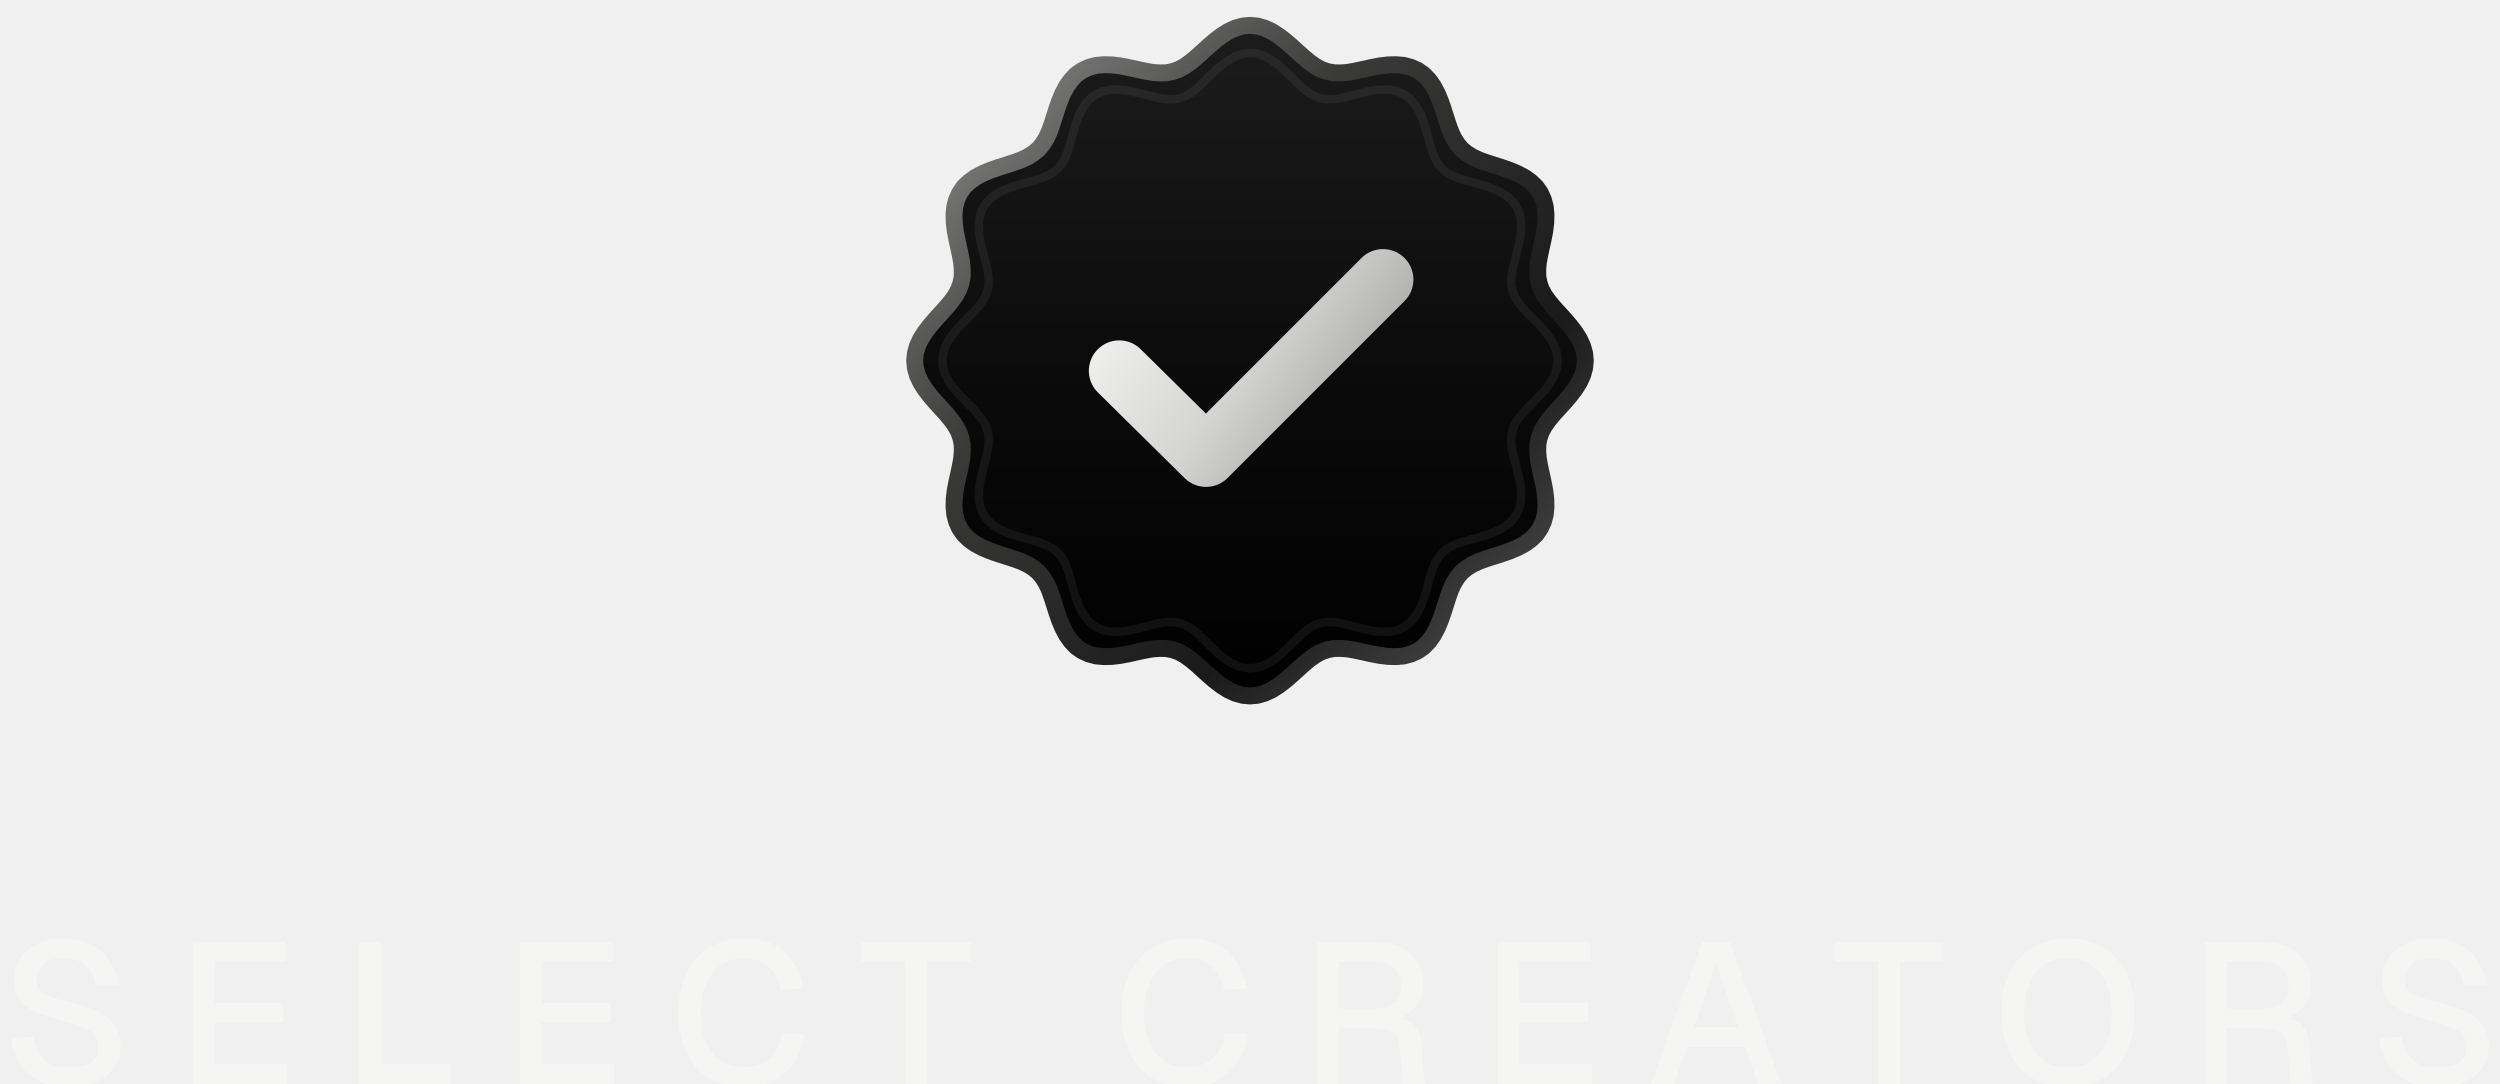
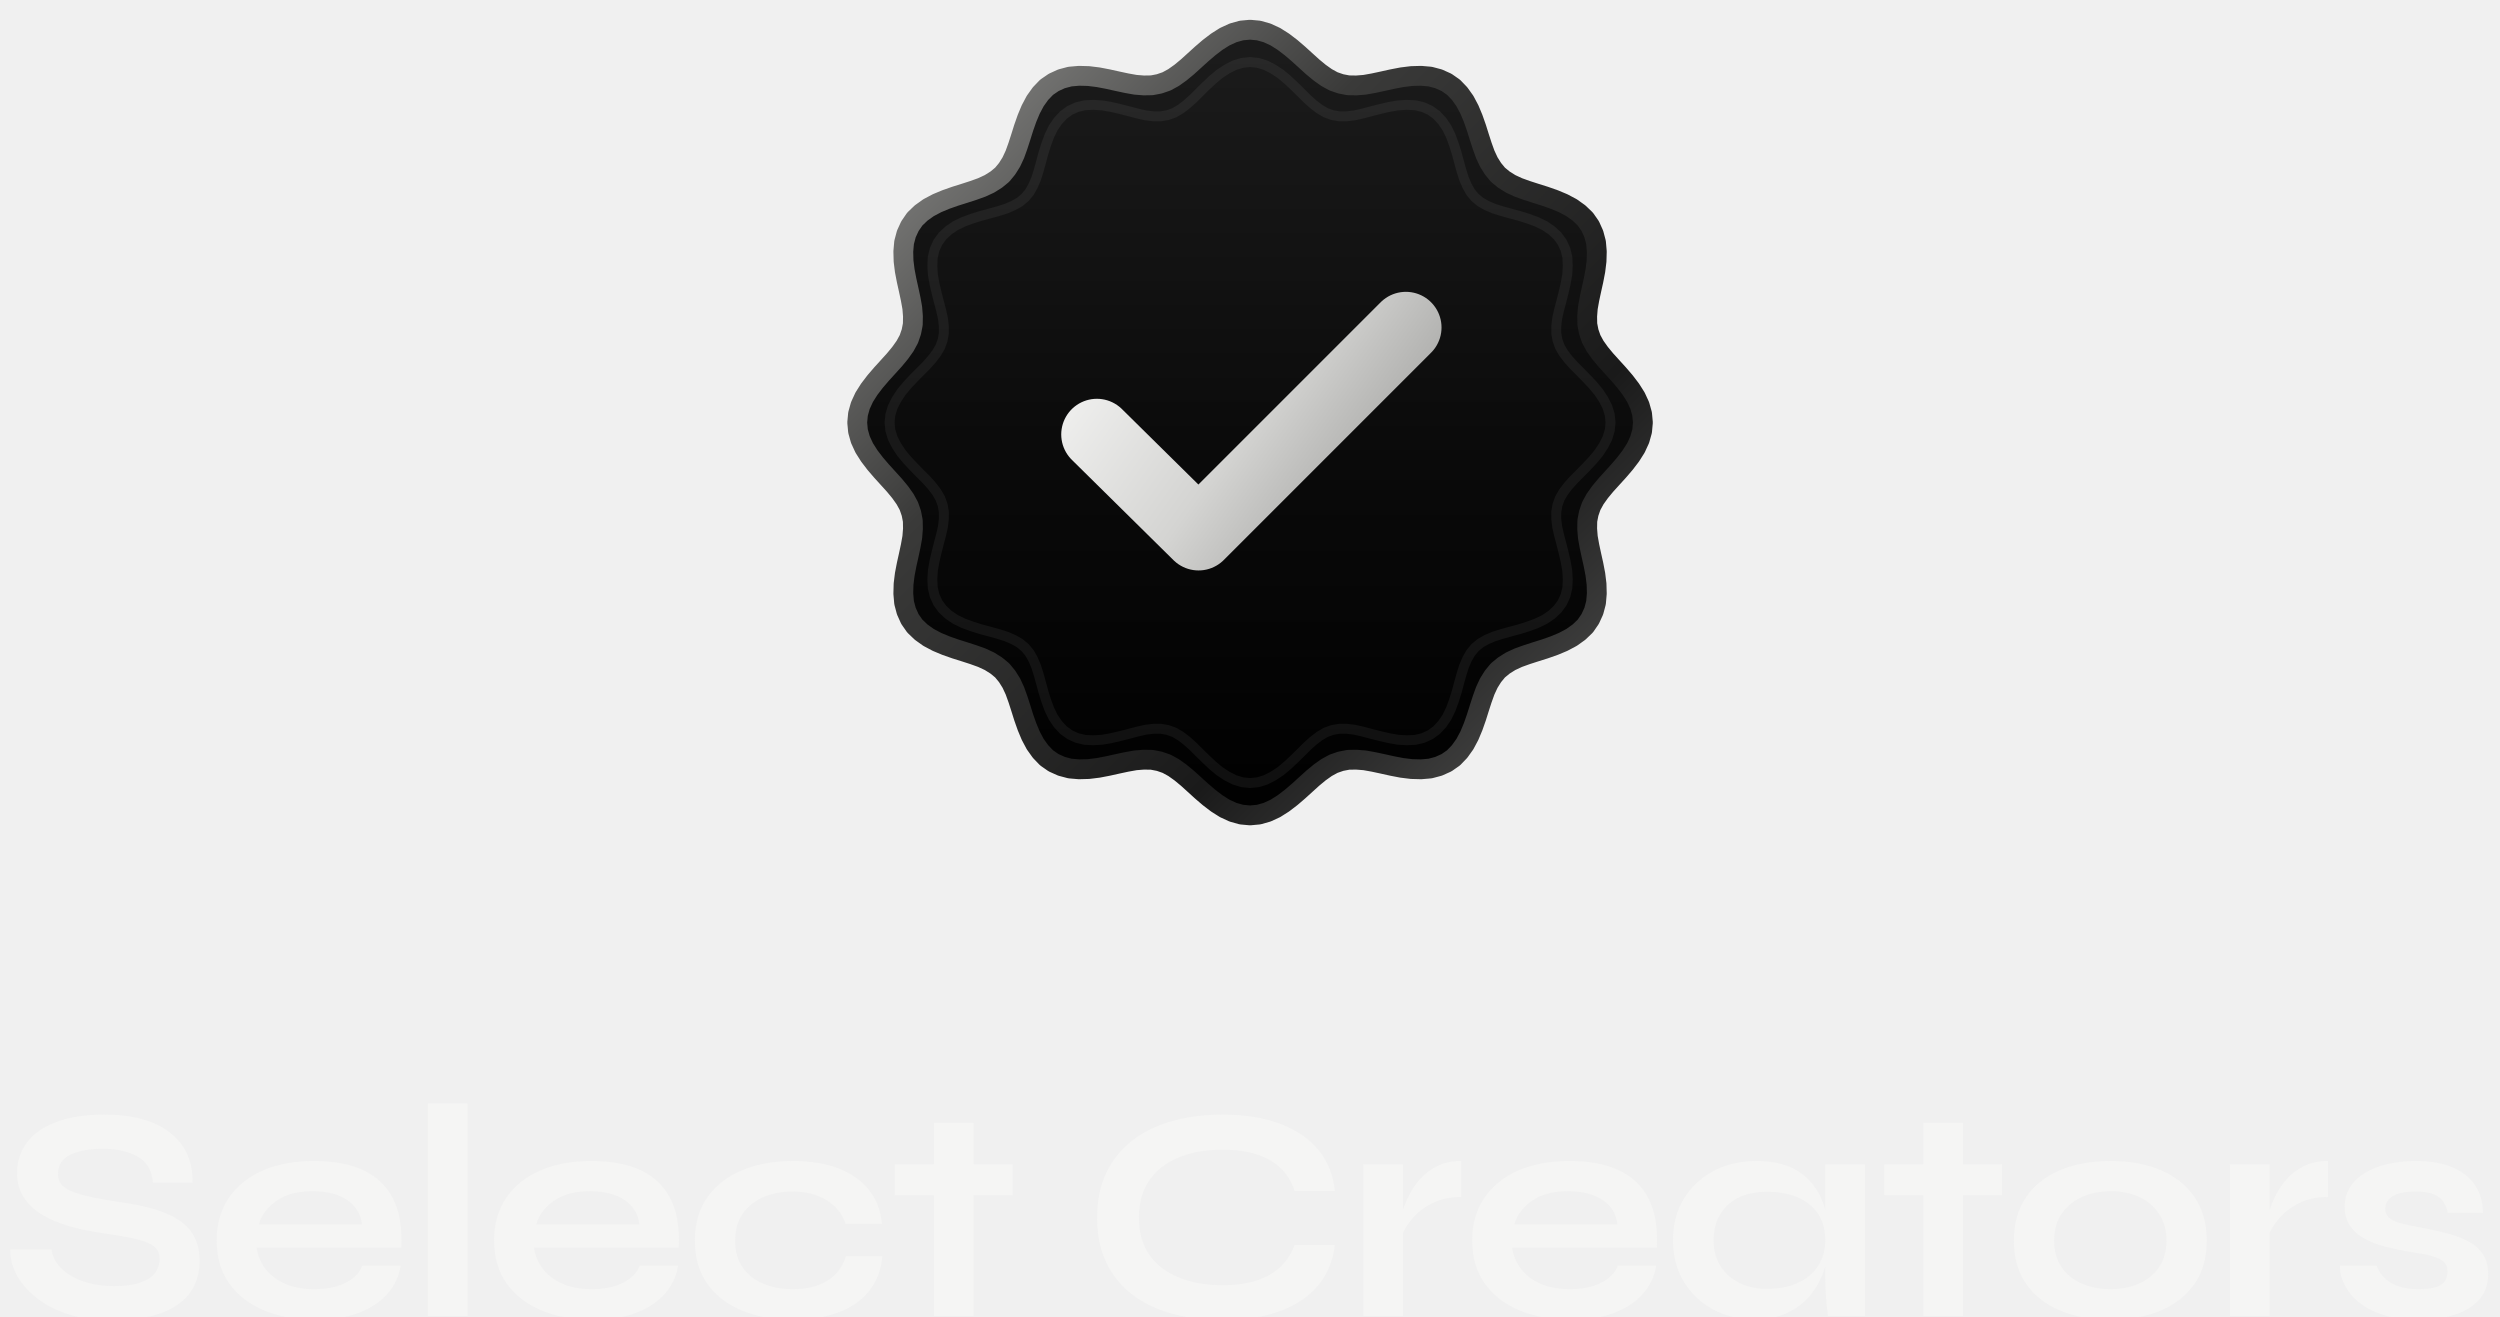
- <svg xmlns="http://www.w3.org/2000/svg" viewBox="0 0 249.54 108.20" role="img" aria-label="Select Creators">
+ <svg xmlns="http://www.w3.org/2000/svg" viewBox="0 0 212.99 112.12" role="img" aria-label="Select Creators">
  <defs>
    <linearGradient id="sc-plate" x1="0" y1="0" x2="0" y2="1">
      <stop offset="0" stop-color="#1c1c1c" />
      <stop offset=".55" stop-color="#0a0a0a" />
      <stop offset="1" stop-color="#000" />
    </linearGradient>
    <linearGradient id="sc-edge" x1="0" y1="0" x2="1" y2="1">
      <stop offset="0" stop-color="#9a9a98" />
      <stop offset=".35" stop-color="#3a3a39" />
      <stop offset=".7" stop-color="#1a1a1a" />
      <stop offset="1" stop-color="#5c5c5b" />
    </linearGradient>
    <linearGradient id="sc-ti" gradientUnits="userSpaceOnUse" x1="18" y1="22" x2="46" y2="42">
      <stop offset="0" stop-color="#fafaf9" />
      <stop offset=".5" stop-color="#d4d4d2" />
      <stop offset="1" stop-color="#8e8e8c" />
    </linearGradient>
  </defs>
-   <g transform="translate(88.77 0) scale(1.125)">
+   <g transform="translate(70.50 0) scale(1.125)">
    <path d="M32.00 2.25 L32.65 2.31 L33.29 2.49 L33.92 2.78 L34.52 3.16 L35.11 3.61 L35.67 4.09 L36.22 4.59 L36.75 5.07 L37.27 5.50 L37.79 5.87 L38.32 6.16 L38.87 6.35 L39.44 6.46 L40.05 6.47 L40.68 6.42 L41.35 6.30 L42.05 6.15 L42.77 5.99 L43.50 5.85 L44.23 5.76 L44.95 5.74 L45.64 5.80 L46.28 5.97 L46.88 6.24 L47.41 6.61 L47.87 7.09 L48.27 7.65 L48.61 8.29 L48.89 8.96 L49.14 9.67 L49.36 10.37 L49.58 11.05 L49.81 11.69 L50.08 12.27 L50.40 12.78 L50.77 13.23 L51.22 13.60 L51.73 13.92 L52.31 14.19 L52.95 14.42 L53.63 14.64 L54.33 14.86 L55.04 15.11 L55.71 15.39 L56.35 15.73 L56.91 16.13 L57.39 16.59 L57.76 17.12 L58.03 17.72 L58.20 18.36 L58.26 19.05 L58.24 19.77 L58.15 20.50 L58.01 21.23 L57.85 21.95 L57.70 22.65 L57.58 23.32 L57.53 23.95 L57.54 24.56 L57.65 25.13 L57.84 25.68 L58.13 26.21 L58.50 26.73 L58.93 27.25 L59.41 27.78 L59.91 28.33 L60.39 28.89 L60.84 29.48 L61.22 30.08 L61.51 30.71 L61.69 31.35 L61.75 32.00 L61.69 32.65 L61.51 33.29 L61.22 33.92 L60.84 34.52 L60.39 35.11 L59.91 35.67 L59.41 36.22 L58.93 36.75 L58.50 37.27 L58.13 37.79 L57.84 38.32 L57.65 38.87 L57.54 39.44 L57.53 40.05 L57.58 40.68 L57.70 41.35 L57.85 42.05 L58.01 42.77 L58.15 43.50 L58.24 44.23 L58.26 44.95 L58.20 45.64 L58.03 46.28 L57.76 46.87 L57.39 47.41 L56.91 47.87 L56.35 48.27 L55.71 48.61 L55.04 48.89 L54.33 49.14 L53.63 49.36 L52.95 49.58 L52.31 49.81 L51.73 50.08 L51.22 50.40 L50.77 50.77 L50.40 51.22 L50.08 51.73 L49.81 52.31 L49.58 52.95 L49.36 53.63 L49.14 54.33 L48.89 55.04 L48.61 55.71 L48.27 56.35 L47.87 56.91 L47.41 57.39 L46.88 57.76 L46.28 58.03 L45.64 58.20 L44.95 58.26 L44.23 58.24 L43.50 58.15 L42.77 58.01 L42.05 57.85 L41.35 57.70 L40.68 57.58 L40.05 57.53 L39.44 57.54 L38.87 57.65 L38.32 57.84 L37.79 58.13 L37.27 58.50 L36.75 58.93 L36.22 59.41 L35.67 59.91 L35.11 60.39 L34.52 60.84 L33.92 61.22 L33.29 61.51 L32.65 61.69 L32.00 61.75 L31.35 61.69 L30.71 61.51 L30.08 61.22 L29.48 60.84 L28.89 60.39 L28.33 59.91 L27.78 59.41 L27.25 58.93 L26.73 58.50 L26.21 58.13 L25.68 57.84 L25.13 57.65 L24.56 57.54 L23.95 57.53 L23.32 57.58 L22.65 57.70 L21.95 57.85 L21.23 58.01 L20.50 58.15 L19.77 58.24 L19.05 58.26 L18.36 58.20 L17.72 58.03 L17.12 57.76 L16.59 57.39 L16.13 56.91 L15.73 56.35 L15.39 55.71 L15.11 55.04 L14.86 54.33 L14.64 53.63 L14.42 52.95 L14.19 52.31 L13.92 51.73 L13.60 51.22 L13.23 50.77 L12.78 50.40 L12.27 50.08 L11.69 49.81 L11.05 49.58 L10.37 49.36 L9.67 49.14 L8.96 48.89 L8.29 48.61 L7.65 48.27 L7.09 47.87 L6.61 47.41 L6.24 46.88 L5.97 46.28 L5.80 45.64 L5.74 44.95 L5.76 44.23 L5.85 43.50 L5.99 42.77 L6.15 42.05 L6.30 41.35 L6.42 40.68 L6.47 40.05 L6.46 39.44 L6.35 38.87 L6.16 38.32 L5.87 37.79 L5.50 37.27 L5.07 36.75 L4.59 36.22 L4.09 35.67 L3.61 35.11 L3.16 34.52 L2.78 33.92 L2.49 33.29 L2.31 32.65 L2.25 32.00 L2.31 31.35 L2.49 30.71 L2.78 30.08 L3.16 29.48 L3.61 28.89 L4.09 28.33 L4.59 27.78 L5.07 27.25 L5.50 26.73 L5.87 26.21 L6.16 25.68 L6.35 25.13 L6.46 24.56 L6.47 23.95 L6.42 23.32 L6.30 22.65 L6.15 21.95 L5.99 21.23 L5.85 20.50 L5.76 19.77 L5.74 19.05 L5.80 18.36 L5.97 17.72 L6.24 17.13 L6.61 16.59 L7.09 16.13 L7.65 15.73 L8.29 15.39 L8.96 15.11 L9.67 14.86 L10.37 14.64 L11.05 14.42 L11.69 14.19 L12.27 13.92 L12.78 13.60 L13.23 13.23 L13.60 12.78 L13.92 12.27 L14.19 11.69 L14.42 11.05 L14.64 10.37 L14.86 9.67 L15.11 8.96 L15.39 8.29 L15.73 7.65 L16.13 7.09 L16.59 6.61 L17.13 6.24 L17.72 5.97 L18.36 5.80 L19.05 5.74 L19.77 5.76 L20.50 5.85 L21.23 5.99 L21.95 6.15 L22.65 6.30 L23.32 6.42 L23.95 6.47 L24.56 6.46 L25.13 6.35 L25.68 6.16 L26.21 5.87 L26.73 5.50 L27.25 5.07 L27.78 4.59 L28.33 4.09 L28.89 3.61 L29.48 3.16 L30.08 2.78 L30.71 2.49 L31.35 2.31 Z" fill="url(#sc-plate)" stroke="url(#sc-edge)" stroke-width="1.5" stroke-linejoin="round" />
    <path d="M32.00 4.70 L32.59 4.76 L33.18 4.94 L33.75 5.23 L34.31 5.60 L34.84 6.04 L35.35 6.52 L35.85 7.01 L36.32 7.48 L36.79 7.90 L37.26 8.26 L37.74 8.54 L38.24 8.72 L38.76 8.81 L39.31 8.81 L39.90 8.74 L40.52 8.60 L41.16 8.43 L41.83 8.26 L42.52 8.10 L43.20 7.98 L43.87 7.94 L44.51 7.97 L45.10 8.11 L45.65 8.36 L46.13 8.71 L46.55 9.16 L46.91 9.69 L47.20 10.29 L47.44 10.94 L47.65 11.61 L47.83 12.28 L48.01 12.93 L48.20 13.53 L48.43 14.07 L48.70 14.55 L49.04 14.96 L49.45 15.30 L49.93 15.57 L50.47 15.80 L51.07 15.99 L51.72 16.17 L52.39 16.35 L53.06 16.56 L53.71 16.80 L54.31 17.09 L54.84 17.45 L55.29 17.87 L55.64 18.35 L55.89 18.90 L56.03 19.49 L56.06 20.13 L56.02 20.80 L55.90 21.48 L55.74 22.17 L55.57 22.84 L55.40 23.48 L55.26 24.10 L55.19 24.69 L55.19 25.24 L55.28 25.76 L55.46 26.26 L55.74 26.74 L56.10 27.21 L56.52 27.68 L56.99 28.15 L57.48 28.65 L57.96 29.16 L58.40 29.69 L58.77 30.25 L59.06 30.82 L59.24 31.41 L59.30 32.00 L59.24 32.59 L59.06 33.18 L58.77 33.75 L58.40 34.31 L57.96 34.84 L57.48 35.35 L56.99 35.85 L56.52 36.32 L56.10 36.79 L55.74 37.26 L55.46 37.74 L55.28 38.24 L55.19 38.76 L55.19 39.31 L55.26 39.90 L55.40 40.52 L55.57 41.16 L55.74 41.83 L55.90 42.52 L56.02 43.20 L56.06 43.87 L56.03 44.51 L55.89 45.10 L55.64 45.65 L55.29 46.13 L54.84 46.55 L54.31 46.91 L53.71 47.20 L53.06 47.44 L52.39 47.65 L51.72 47.83 L51.07 48.01 L50.47 48.20 L49.93 48.43 L49.45 48.70 L49.04 49.04 L48.70 49.45 L48.43 49.93 L48.20 50.47 L48.01 51.07 L47.83 51.72 L47.65 52.39 L47.44 53.06 L47.20 53.71 L46.91 54.31 L46.55 54.84 L46.13 55.29 L45.65 55.64 L45.10 55.89 L44.51 56.03 L43.87 56.06 L43.20 56.02 L42.52 55.90 L41.83 55.74 L41.16 55.57 L40.52 55.40 L39.90 55.26 L39.31 55.19 L38.76 55.19 L38.24 55.28 L37.74 55.46 L37.26 55.74 L36.79 56.10 L36.32 56.52 L35.85 56.99 L35.35 57.48 L34.84 57.96 L34.31 58.40 L33.75 58.77 L33.18 59.06 L32.59 59.24 L32.00 59.30 L31.41 59.24 L30.82 59.06 L30.25 58.77 L29.69 58.40 L29.16 57.96 L28.65 57.48 L28.15 56.99 L27.68 56.52 L27.21 56.10 L26.74 55.74 L26.26 55.46 L25.76 55.28 L25.24 55.19 L24.69 55.19 L24.10 55.26 L23.48 55.40 L22.84 55.57 L22.17 55.74 L21.48 55.90 L20.80 56.02 L20.13 56.06 L19.49 56.03 L18.90 55.89 L18.35 55.64 L17.87 55.29 L17.45 54.84 L17.09 54.31 L16.80 53.71 L16.56 53.06 L16.35 52.39 L16.17 51.72 L15.99 51.07 L15.80 50.47 L15.57 49.93 L15.30 49.45 L14.96 49.04 L14.55 48.70 L14.07 48.43 L13.53 48.20 L12.93 48.01 L12.28 47.83 L11.61 47.65 L10.94 47.44 L10.29 47.20 L9.69 46.91 L9.16 46.55 L8.71 46.13 L8.36 45.65 L8.11 45.10 L7.97 44.51 L7.94 43.87 L7.98 43.20 L8.10 42.52 L8.26 41.83 L8.43 41.16 L8.60 40.52 L8.74 39.90 L8.81 39.31 L8.81 38.76 L8.72 38.24 L8.54 37.74 L8.26 37.26 L7.90 36.79 L7.48 36.32 L7.01 35.85 L6.52 35.35 L6.04 34.84 L5.60 34.31 L5.23 33.75 L4.94 33.18 L4.76 32.59 L4.70 32.00 L4.76 31.41 L4.94 30.82 L5.23 30.25 L5.60 29.69 L6.04 29.16 L6.52 28.65 L7.01 28.15 L7.48 27.68 L7.90 27.21 L8.26 26.74 L8.54 26.26 L8.72 25.76 L8.81 25.24 L8.81 24.69 L8.74 24.10 L8.60 23.48 L8.43 22.84 L8.26 22.17 L8.10 21.48 L7.98 20.80 L7.94 20.13 L7.97 19.49 L8.11 18.90 L8.36 18.35 L8.71 17.87 L9.16 17.45 L9.69 17.09 L10.29 16.80 L10.94 16.56 L11.61 16.35 L12.28 16.17 L12.93 15.99 L13.53 15.80 L14.07 15.57 L14.55 15.30 L14.96 14.96 L15.30 14.55 L15.57 14.07 L15.80 13.53 L15.99 12.93 L16.17 12.28 L16.35 11.61 L16.56 10.94 L16.80 10.29 L17.09 9.69 L17.45 9.16 L17.87 8.71 L18.35 8.36 L18.90 8.11 L19.49 7.97 L20.13 7.94 L20.80 7.98 L21.48 8.10 L22.17 8.26 L22.84 8.43 L23.48 8.60 L24.10 8.74 L24.69 8.81 L25.24 8.81 L25.76 8.72 L26.26 8.54 L26.74 8.26 L27.21 7.90 L27.68 7.48 L28.15 7.01 L28.65 6.52 L29.16 6.04 L29.69 5.60 L30.25 5.23 L30.82 4.94 L31.41 4.76 Z" fill="none" stroke="#fff" stroke-opacity=".06" stroke-width=".75" stroke-linejoin="round" />
    <path d="M20.4 32.9 L28.1 40.5 L43.8 24.8" fill="none" stroke="url(#sc-ti)" stroke-width="5.4" stroke-linecap="round" stroke-linejoin="round" />
  </g>
-   <path transform="translate(0.00 108.20)" d="M1.12 -4.58 3.34 -4.72Q3.54 -3.22 4.44 -2.43Q5.34 -1.64 6.92 -1.64Q8.32 -1.64 9.07 -2.16Q9.82 -2.68 9.82 -3.68Q9.82 -4.32 9.52 -4.77Q9.22 -5.22 8.41 -5.61Q7.6 -6.0 6.06 -6.38Q4.32 -6.8 3.32 -7.31Q2.32 -7.82 1.87 -8.55Q1.42 -9.28 1.42 -10.4Q1.42 -11.62 2.01 -12.55Q2.6 -13.48 3.72 -14.0Q4.84 -14.52 6.34 -14.52Q8.7 -14.52 10.11 -13.25Q11.52 -11.98 11.76 -9.9L9.56 -9.78Q9.38 -11.06 8.55 -11.81Q7.72 -12.56 6.3 -12.56Q5.08 -12.56 4.36 -11.99Q3.64 -11.42 3.64 -10.48Q3.64 -9.84 3.93 -9.45Q4.22 -9.06 4.95 -8.76Q5.68 -8.46 7.1 -8.12Q9.78 -7.5 10.91 -6.46Q12.04 -5.42 12.04 -3.8Q12.04 -2.54 11.39 -1.61Q10.74 -0.68 9.57 -0.18Q8.4 0.32 6.88 0.32Q5.2 0.32 3.95 -0.29Q2.7 -0.9 1.97 -2.01Q1.24 -3.12 1.12 -4.58ZM19.28 -14.2H28.52V-12.22H21.44V-8.08H28.28V-6.16H21.44V-1.98H28.68V0.0H19.28ZM35.86 -14.2H38.02V-1.98H44.94V0.0H35.86ZM51.92 -14.2H61.16V-12.22H54.08V-8.08H60.92V-6.16H54.08V-1.98H61.32V0.0H51.92ZM67.7 -7.08Q67.7 -9.34 68.51 -11.02Q69.32 -12.7 70.79 -13.61Q72.26 -14.52 74.2 -14.52Q76.76 -14.52 78.25 -13.23Q79.74 -11.94 80.22 -9.54L77.94 -9.42Q77.64 -10.92 76.71 -11.73Q75.78 -12.54 74.2 -12.54Q72.92 -12.54 71.96 -11.88Q71.0 -11.22 70.47 -9.99Q69.94 -8.76 69.94 -7.08Q69.94 -5.4 70.47 -4.18Q71.0 -2.96 71.96 -2.31Q72.92 -1.66 74.18 -1.66Q75.86 -1.66 76.82 -2.55Q77.78 -3.44 78.04 -5.08L80.32 -4.96Q79.9 -2.48 78.33 -1.08Q76.76 0.32 74.18 0.32Q72.26 0.32 70.79 -0.57Q69.32 -1.46 68.51 -3.13Q67.7 -4.8 67.7 -7.08ZM90.36 -12.22H86V-14.2H96.9V-12.22H92.54V0.0H90.36ZM111.94 -7.08Q111.94 -9.34 112.75 -11.02Q113.56 -12.7 115.03 -13.61Q116.5 -14.52 118.44 -14.52Q121.0 -14.52 122.49 -13.23Q123.98 -11.94 124.46 -9.54L122.18 -9.42Q121.88 -10.92 120.95 -11.73Q120.02 -12.54 118.44 -12.54Q117.16 -12.54 116.2 -11.88Q115.24 -11.22 114.71 -9.99Q114.18 -8.76 114.18 -7.08Q114.18 -5.4 114.71 -4.18Q115.24 -2.96 116.2 -2.31Q117.16 -1.66 118.42 -1.66Q120.1 -1.66 121.06 -2.55Q122.02 -3.44 122.28 -5.08L124.56 -4.96Q124.14 -2.48 122.57 -1.08Q121.0 0.32 118.42 0.32Q116.5 0.32 115.03 -0.57Q113.56 -1.46 112.75 -3.13Q111.94 -4.8 111.94 -7.08ZM131.5 -14.2H137.16Q139.42 -14.2 140.75 -13.04Q142.08 -11.88 142.08 -9.92Q142.08 -8.72 141.39 -7.82Q140.7 -6.92 139.66 -6.6Q141.64 -6.3 141.84 -4.14L142.22 0.0H140.04L139.7 -3.86Q139.64 -4.74 139.11 -5.14Q138.58 -5.54 137.42 -5.54H133.66V0.0H131.5ZM139.84 -9.86Q139.84 -11.0 139.11 -11.61Q138.38 -12.22 137.02 -12.22H133.66V-7.52H137.2Q138.42 -7.52 139.13 -8.13Q139.84 -8.74 139.84 -9.86ZM149.5 -14.2H158.74V-12.22H151.66V-8.08H158.5V-6.16H151.66V-1.98H158.9V0.0H149.5ZM169.92 -14.2H172.68L177.8 0.0H175.48L174.2 -3.7H168.4L167.1 0.0H164.8ZM173.52 -5.66 171.3 -12.14 169.08 -5.66ZM187.46 -12.22H183.1V-14.2H194.0V-12.22H189.64V0.0H187.46ZM199.78 -7.08Q199.78 -9.36 200.58 -11.04Q201.38 -12.72 202.87 -13.62Q204.36 -14.52 206.4 -14.52Q208.46 -14.52 209.96 -13.62Q211.46 -12.72 212.25 -11.04Q213.04 -9.36 213.04 -7.08Q213.04 -4.8 212.25 -3.13Q211.46 -1.46 209.96 -0.57Q208.46 0.32 206.4 0.32Q204.36 0.32 202.87 -0.57Q201.38 -1.46 200.58 -3.13Q199.78 -4.8 199.78 -7.08ZM210.8 -7.08Q210.8 -9.64 209.63 -11.09Q208.46 -12.54 206.4 -12.54Q204.36 -12.54 203.19 -11.09Q202.02 -9.64 202.02 -7.08Q202.02 -4.52 203.19 -3.09Q204.36 -1.66 206.4 -1.66Q208.48 -1.66 209.64 -3.09Q210.8 -4.52 210.8 -7.08ZM220.1 -14.2H225.76Q228.02 -14.2 229.35 -13.04Q230.68 -11.88 230.68 -9.92Q230.68 -8.72 229.99 -7.82Q229.3 -6.92 228.26 -6.6Q230.24 -6.3 230.44 -4.14L230.82 0.0H228.64L228.3 -3.86Q228.24 -4.74 227.71 -5.14Q227.18 -5.54 226.02 -5.54H222.26V0.0H220.1ZM228.44 -9.86Q228.44 -11.0 227.71 -11.61Q226.98 -12.22 225.62 -12.22H222.26V-7.52H225.8Q227.02 -7.52 227.73 -8.13Q228.44 -8.74 228.44 -9.86ZM237.5 -4.58 239.72 -4.72Q239.92 -3.22 240.82 -2.43Q241.72 -1.64 243.3 -1.64Q244.7 -1.64 245.45 -2.16Q246.2 -2.68 246.2 -3.68Q246.2 -4.32 245.9 -4.77Q245.6 -5.22 244.79 -5.61Q243.98 -6.0 242.44 -6.38Q240.7 -6.8 239.7 -7.31Q238.7 -7.82 238.25 -8.55Q237.8 -9.28 237.8 -10.4Q237.8 -11.62 238.39 -12.55Q238.98 -13.48 240.1 -14.0Q241.22 -14.52 242.72 -14.52Q245.08 -14.52 246.49 -13.25Q247.9 -11.98 248.14 -9.9L245.94 -9.78Q245.76 -11.06 244.93 -11.81Q244.1 -12.56 242.68 -12.56Q241.46 -12.56 240.74 -11.99Q240.02 -11.42 240.02 -10.48Q240.02 -9.84 240.31 -9.45Q240.6 -9.06 241.33 -8.76Q242.06 -8.46 243.48 -8.12Q246.16 -7.5 247.29 -6.46Q248.42 -5.42 248.42 -3.8Q248.42 -2.54 247.77 -1.61Q247.12 -0.68 245.95 -0.18Q244.78 0.32 243.26 0.32Q241.58 0.32 240.33 -0.29Q239.08 -0.9 238.35 -2.01Q237.62 -3.12 237.5 -4.58Z" fill="#f5f5f4" />
+   <path transform="translate(0.00 112.12)" d="M0.884 -5.668H4.394Q4.498 -4.784 5.213 -4.069Q5.928 -3.354 7.098 -2.951Q8.268 -2.548 9.724 -2.548Q11.05 -2.548 11.908 -2.834Q12.766 -3.12 13.182 -3.64Q13.598 -4.16 13.598 -4.888Q13.598 -5.59 13.078 -5.967Q12.558 -6.344 11.44 -6.591Q10.322 -6.838 8.502 -7.098Q7.072 -7.306 5.798 -7.683Q4.524 -8.06 3.549 -8.658Q2.574 -9.256 2.015 -10.127Q1.456 -10.998 1.456 -12.194Q1.456 -13.676 2.301 -14.794Q3.146 -15.912 4.81 -16.536Q6.474 -17.16 8.892 -17.16Q12.532 -17.16 14.495 -15.613Q16.458 -14.066 16.406 -11.362H13.026Q12.922 -12.896 11.739 -13.572Q10.556 -14.248 8.762 -14.248Q7.098 -14.248 6.019 -13.754Q4.94 -13.26 4.94 -12.064Q4.94 -11.596 5.2 -11.245Q5.46 -10.894 6.084 -10.634Q6.708 -10.374 7.774 -10.14Q8.84 -9.906 10.426 -9.672Q11.908 -9.464 13.117 -9.113Q14.326 -8.762 15.197 -8.203Q16.068 -7.644 16.536 -6.786Q17.004 -5.928 17.004 -4.68Q17.004 -3.146 16.211 -2.015Q15.418 -0.884 13.767 -0.26Q12.116 0.364 9.49 0.364Q7.618 0.364 6.188 -0.039Q4.758 -0.442 3.718 -1.118Q2.678 -1.794 2.028 -2.6Q1.378 -3.406 1.105 -4.212Q0.832 -5.018 0.884 -5.668ZM30.862 -4.29H34.138Q33.93 -2.964 33.033 -1.924Q32.136 -0.884 30.602 -0.286Q29.068 0.312 26.858 0.312Q24.388 0.312 22.49 -0.481Q20.592 -1.274 19.526 -2.782Q18.46 -4.29 18.46 -6.422Q18.46 -8.554 19.5 -10.075Q20.54 -11.596 22.399 -12.402Q24.258 -13.208 26.754 -13.208Q29.302 -13.208 30.992 -12.402Q32.682 -11.596 33.501 -9.971Q34.32 -8.346 34.19 -5.824H21.866Q21.996 -4.836 22.607 -4.03Q23.218 -3.224 24.271 -2.756Q25.324 -2.288 26.78 -2.288Q28.392 -2.288 29.471 -2.847Q30.55 -3.406 30.862 -4.29ZM26.598 -10.634Q24.726 -10.634 23.556 -9.815Q22.386 -8.996 22.048 -7.8H30.836Q30.706 -9.1 29.601 -9.867Q28.496 -10.634 26.598 -10.634ZM36.452 -18.122H39.832V0.0H36.452ZM54.496 -4.29H57.772Q57.564 -2.964 56.667 -1.924Q55.77 -0.884 54.236 -0.286Q52.702 0.312 50.492 0.312Q48.022 0.312 46.124 -0.481Q44.226 -1.274 43.16 -2.782Q42.094 -4.29 42.094 -6.422Q42.094 -8.554 43.134 -10.075Q44.174 -11.596 46.033 -12.402Q47.892 -13.208 50.388 -13.208Q52.936 -13.208 54.626 -12.402Q56.316 -11.596 57.135 -9.971Q57.954 -8.346 57.824 -5.824H45.5Q45.63 -4.836 46.241 -4.03Q46.852 -3.224 47.905 -2.756Q48.958 -2.288 50.414 -2.288Q52.026 -2.288 53.105 -2.847Q54.184 -3.406 54.496 -4.29ZM50.232 -10.634Q48.36 -10.634 47.19 -9.815Q46.02 -8.996 45.682 -7.8H54.47Q54.34 -9.1 53.235 -9.867Q52.13 -10.634 50.232 -10.634ZM75.166 -5.096Q75.036 -3.406 74.087 -2.184Q73.138 -0.962 71.474 -0.325Q69.81 0.312 67.522 0.312Q65.13 0.312 63.245 -0.455Q61.36 -1.222 60.281 -2.717Q59.202 -4.212 59.202 -6.422Q59.202 -8.632 60.281 -10.14Q61.36 -11.648 63.245 -12.428Q65.13 -13.208 67.522 -13.208Q69.81 -13.208 71.448 -12.571Q73.086 -11.934 74.035 -10.738Q74.984 -9.542 75.14 -7.852H72.046Q71.604 -9.152 70.408 -9.88Q69.212 -10.608 67.522 -10.608Q66.17 -10.608 65.065 -10.14Q63.96 -9.672 63.297 -8.749Q62.634 -7.826 62.634 -6.422Q62.634 -5.044 63.284 -4.121Q63.934 -3.198 65.052 -2.743Q66.17 -2.288 67.522 -2.288Q69.342 -2.288 70.499 -3.016Q71.656 -3.744 72.072 -5.096ZM76.232 -12.922H86.268V-10.296H76.232ZM79.56 -16.458H82.94V0.0H79.56ZM113.724 -6.058Q113.49 -4.03 112.294 -2.6Q111.098 -1.17 109.044 -0.416Q106.99 0.338 104.156 0.338Q101.79 0.338 99.827 -0.208Q97.864 -0.754 96.447 -1.846Q95.03 -2.938 94.25 -4.563Q93.47 -6.188 93.47 -8.372Q93.47 -10.556 94.25 -12.194Q95.03 -13.832 96.447 -14.937Q97.864 -16.042 99.827 -16.601Q101.79 -17.16 104.156 -17.16Q106.99 -17.16 109.057 -16.38Q111.124 -15.6 112.32 -14.157Q113.516 -12.714 113.724 -10.66H110.292Q109.954 -11.752 109.161 -12.545Q108.368 -13.338 107.12 -13.754Q105.872 -14.17 104.156 -14.17Q102.024 -14.17 100.412 -13.507Q98.8 -12.844 97.916 -11.557Q97.032 -10.27 97.032 -8.372Q97.032 -6.5 97.916 -5.226Q98.8 -3.952 100.412 -3.289Q102.024 -2.626 104.156 -2.626Q105.872 -2.626 107.107 -3.042Q108.342 -3.458 109.135 -4.238Q109.928 -5.018 110.292 -6.058ZM116.142 -12.922H119.522V0.0H116.142ZM124.488 -10.14Q123.032 -10.14 121.966 -9.581Q120.9 -9.022 120.25 -8.216Q119.6 -7.41 119.34 -6.656L119.314 -8.086Q119.34 -8.398 119.522 -9.009Q119.704 -9.62 120.068 -10.335Q120.432 -11.05 121.03 -11.713Q121.628 -12.376 122.486 -12.792Q123.344 -13.208 124.488 -13.208ZM137.826 -4.29H141.102Q140.894 -2.964 139.997 -1.924Q139.1 -0.884 137.566 -0.286Q136.032 0.312 133.822 0.312Q131.352 0.312 129.454 -0.481Q127.556 -1.274 126.49 -2.782Q125.424 -4.29 125.424 -6.422Q125.424 -8.554 126.464 -10.075Q127.504 -11.596 129.363 -12.402Q131.222 -13.208 133.718 -13.208Q136.266 -13.208 137.956 -12.402Q139.646 -11.596 140.465 -9.971Q141.284 -8.346 141.154 -5.824H128.83Q128.96 -4.836 129.571 -4.03Q130.182 -3.224 131.235 -2.756Q132.288 -2.288 133.744 -2.288Q135.356 -2.288 136.435 -2.847Q137.514 -3.406 137.826 -4.29ZM133.562 -10.634Q131.69 -10.634 130.52 -9.815Q129.35 -8.996 129.012 -7.8H137.8Q137.67 -9.1 136.565 -9.867Q135.46 -10.634 133.562 -10.634ZM149.448 0.286Q147.524 0.286 145.951 -0.559Q144.378 -1.404 143.455 -2.925Q142.532 -4.446 142.532 -6.448Q142.532 -8.502 143.468 -10.01Q144.404 -11.518 146.003 -12.363Q147.602 -13.208 149.63 -13.208Q151.866 -13.208 153.231 -12.311Q154.596 -11.414 155.22 -9.88Q155.844 -8.346 155.844 -6.448Q155.844 -5.304 155.48 -4.121Q155.116 -2.938 154.362 -1.937Q153.608 -0.936 152.386 -0.325Q151.164 0.286 149.448 0.286ZM150.54 -2.314Q152.074 -2.314 153.192 -2.834Q154.31 -3.354 154.908 -4.29Q155.506 -5.226 155.506 -6.448Q155.506 -7.774 154.895 -8.697Q154.284 -9.62 153.179 -10.101Q152.074 -10.582 150.54 -10.582Q148.382 -10.582 147.186 -9.451Q145.99 -8.32 145.99 -6.448Q145.99 -5.2 146.562 -4.277Q147.134 -3.354 148.161 -2.834Q149.188 -2.314 150.54 -2.314ZM155.506 -12.922H158.886V0.0H155.74Q155.74 0.0 155.675 -0.507Q155.61 -1.014 155.558 -1.794Q155.506 -2.574 155.506 -3.328ZM160.524 -12.922H170.56V-10.296H160.524ZM163.852 -16.458H167.232V0.0H163.852ZM179.816 0.312Q177.372 0.312 175.513 -0.468Q173.654 -1.248 172.614 -2.743Q171.574 -4.238 171.574 -6.422Q171.574 -8.606 172.614 -10.127Q173.654 -11.648 175.513 -12.428Q177.372 -13.208 179.816 -13.208Q182.26 -13.208 184.093 -12.428Q185.926 -11.648 186.966 -10.127Q188.006 -8.606 188.006 -6.422Q188.006 -4.238 186.966 -2.743Q185.926 -1.248 184.093 -0.468Q182.26 0.312 179.816 0.312ZM179.816 -2.288Q181.168 -2.288 182.247 -2.769Q183.326 -3.25 183.95 -4.173Q184.574 -5.096 184.574 -6.422Q184.574 -7.748 183.95 -8.697Q183.326 -9.646 182.26 -10.14Q181.194 -10.634 179.816 -10.634Q178.464 -10.634 177.372 -10.14Q176.28 -9.646 175.643 -8.71Q175.006 -7.774 175.006 -6.422Q175.006 -5.096 175.63 -4.173Q176.254 -3.25 177.346 -2.769Q178.438 -2.288 179.816 -2.288ZM189.982 -12.922H193.362V0.0H189.982ZM198.328 -10.14Q196.872 -10.14 195.806 -9.581Q194.74 -9.022 194.09 -8.216Q193.44 -7.41 193.18 -6.656L193.154 -8.086Q193.18 -8.398 193.362 -9.009Q193.544 -9.62 193.908 -10.335Q194.272 -11.05 194.87 -11.713Q195.468 -12.376 196.326 -12.792Q197.184 -13.208 198.328 -13.208ZM199.368 -4.29H202.488Q202.774 -3.406 203.671 -2.847Q204.568 -2.288 206.024 -2.288Q207.012 -2.288 207.558 -2.47Q208.104 -2.652 208.312 -3.003Q208.52 -3.354 208.52 -3.796Q208.52 -4.342 208.182 -4.641Q207.844 -4.94 207.142 -5.122Q206.44 -5.304 205.348 -5.46Q204.256 -5.642 203.242 -5.902Q202.228 -6.162 201.448 -6.591Q200.668 -7.02 200.213 -7.683Q199.758 -8.346 199.758 -9.308Q199.758 -10.244 200.213 -10.972Q200.668 -11.7 201.487 -12.194Q202.306 -12.688 203.411 -12.948Q204.516 -13.208 205.79 -13.208Q207.714 -13.208 208.988 -12.649Q210.262 -12.09 210.899 -11.089Q211.536 -10.088 211.536 -8.788H208.546Q208.338 -9.75 207.714 -10.179Q207.09 -10.608 205.79 -10.608Q204.516 -10.608 203.866 -10.218Q203.216 -9.828 203.216 -9.152Q203.216 -8.606 203.619 -8.307Q204.022 -8.008 204.815 -7.826Q205.608 -7.644 206.804 -7.436Q207.818 -7.228 208.741 -6.968Q209.664 -6.708 210.392 -6.305Q211.12 -5.902 211.549 -5.239Q211.978 -4.576 211.978 -3.562Q211.978 -2.314 211.263 -1.456Q210.548 -0.598 209.222 -0.143Q207.896 0.312 206.05 0.312Q204.412 0.312 203.229 -0.039Q202.046 -0.39 201.266 -0.949Q200.486 -1.508 200.057 -2.145Q199.628 -2.782 199.472 -3.354Q199.316 -3.926 199.368 -4.29Z" fill="#f5f5f4" />
</svg>
